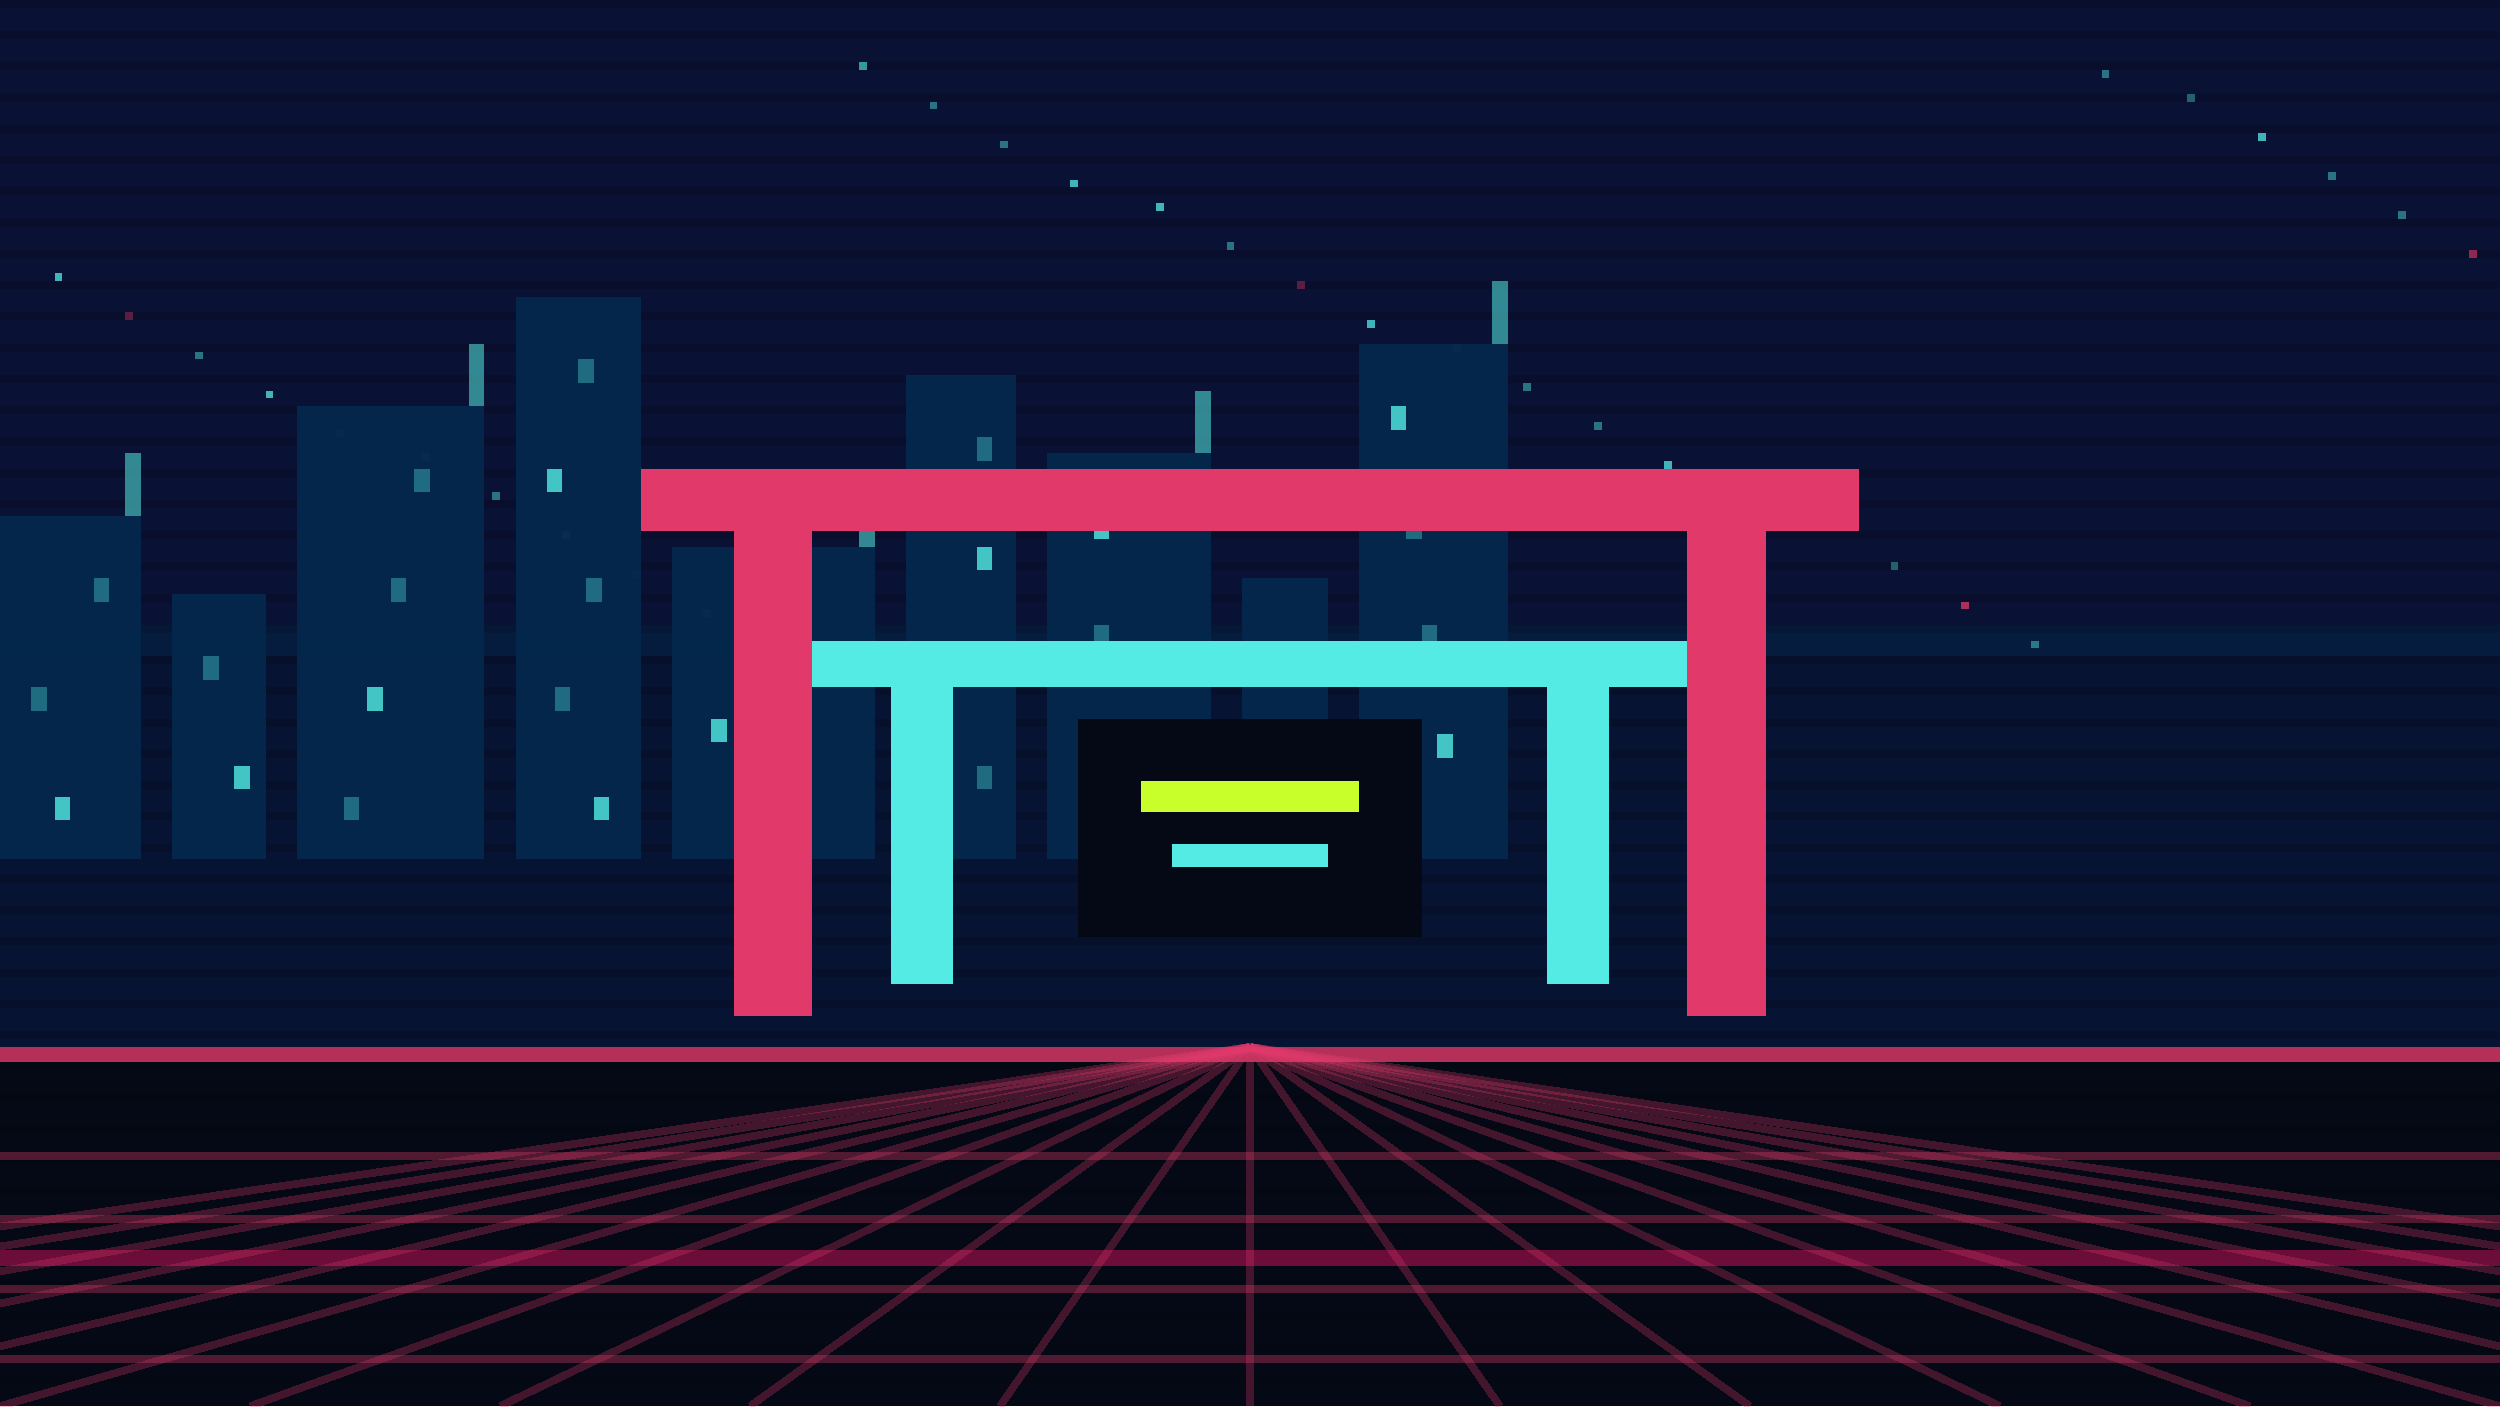
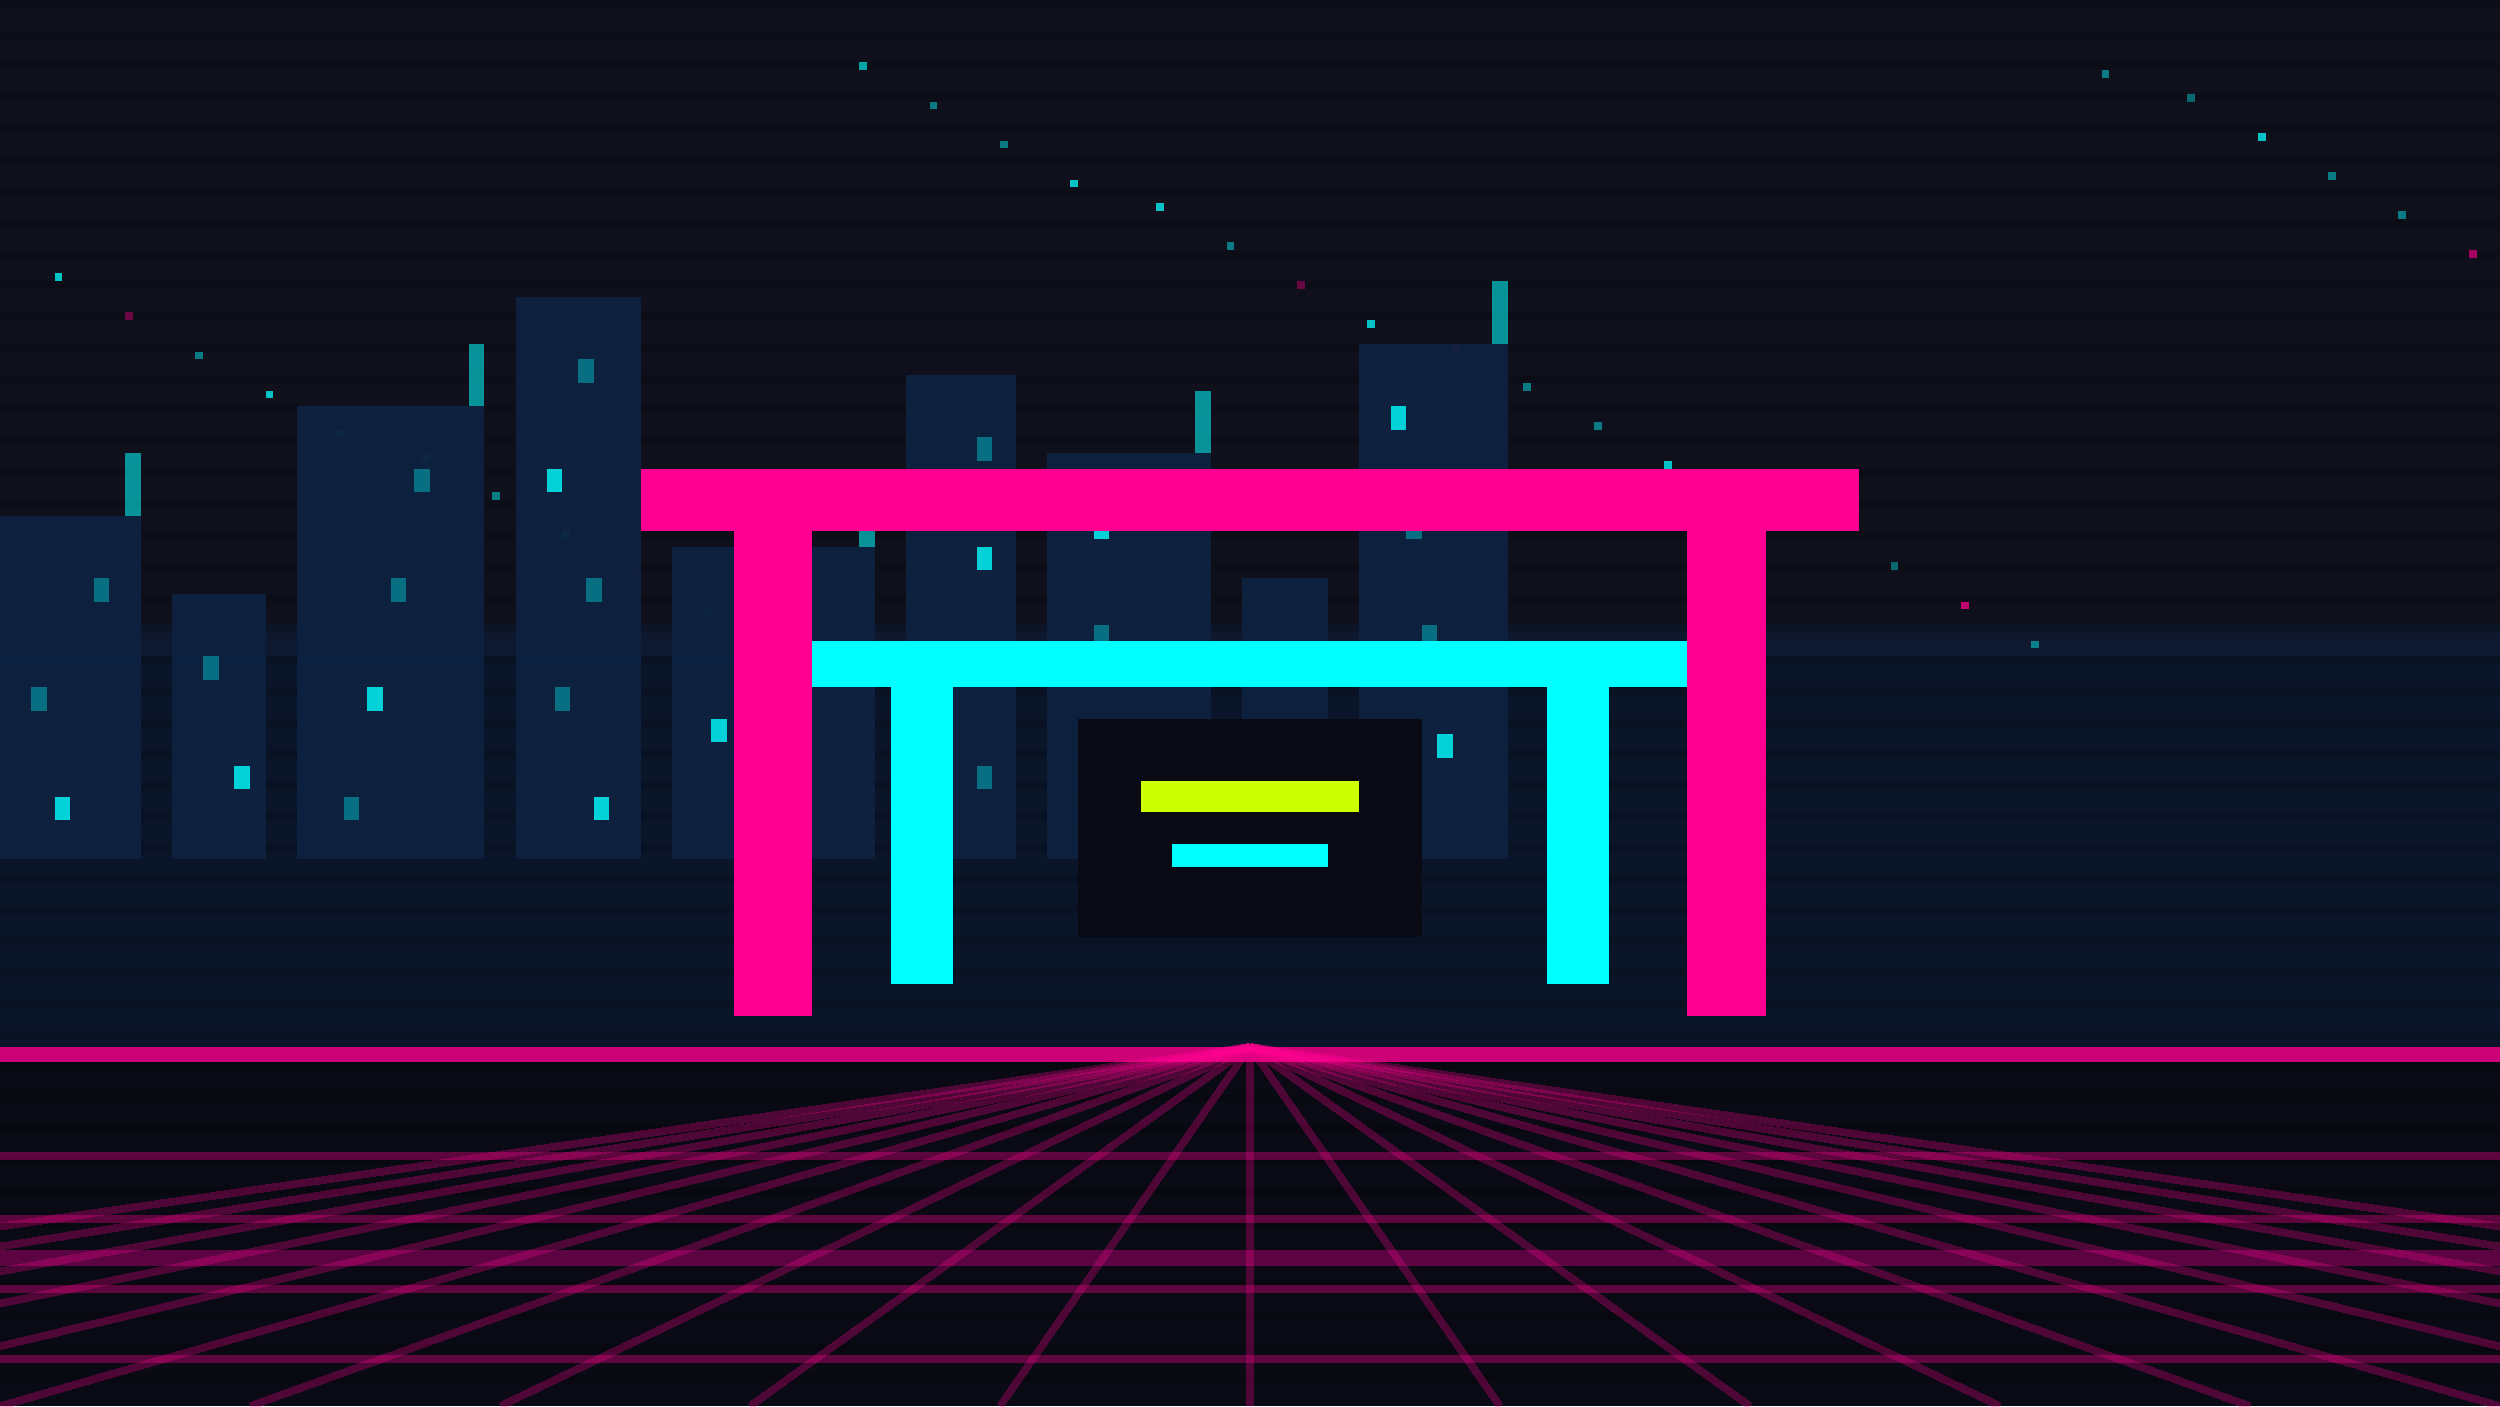
<svg xmlns="http://www.w3.org/2000/svg" viewBox="0 0 320 180" width="320" height="180" role="img" aria-label="Data Shrine">
  <g shape-rendering="crispEdges">
-     <rect x="0" y="0" width="320" height="180" fill="#0b001b" />
-     <rect x="0" y="0" width="320" height="84" fill="#08173d" opacity="0.72" />
-     <rect x="0" y="80" width="320" height="54" fill="#03274c" opacity="0.48" />
-     <rect x="0" y="134" width="320" height="46" fill="#050915" />
-     <rect x="186" y="44" width="1" height="1" fill="#e13a6a" opacity="0.75" />
-     <rect x="233" y="67" width="1" height="1" fill="#53ebe4" opacity="0.45" />
-     <rect x="280" y="12" width="1" height="1" fill="#53ebe4" opacity="0.45" />
-     <rect x="7" y="35" width="1" height="1" fill="#53ebe4" opacity="0.75" />
-     <rect x="54" y="58" width="1" height="1" fill="#53ebe4" opacity="0.45" />
-     <rect x="101" y="81" width="1" height="1" fill="#e13a6a" opacity="0.45" />
-     <rect x="148" y="26" width="1" height="1" fill="#53ebe4" opacity="0.75" />
-     <rect x="195" y="49" width="1" height="1" fill="#53ebe4" opacity="0.45" />
-     <rect x="242" y="72" width="1" height="1" fill="#53ebe4" opacity="0.45" />
-     <rect x="289" y="17" width="1" height="1" fill="#53ebe4" opacity="0.75" />
-     <rect x="16" y="40" width="1" height="1" fill="#e13a6a" opacity="0.45" />
-     <rect x="63" y="63" width="1" height="1" fill="#53ebe4" opacity="0.45" />
-     <rect x="110" y="8" width="1" height="1" fill="#53ebe4" opacity="0.75" />
-     <rect x="157" y="31" width="1" height="1" fill="#53ebe4" opacity="0.45" />
-     <rect x="204" y="54" width="1" height="1" fill="#53ebe4" opacity="0.45" />
-     <rect x="251" y="77" width="1" height="1" fill="#e13a6a" opacity="0.75" />
-     <rect x="298" y="22" width="1" height="1" fill="#53ebe4" opacity="0.45" />
-     <rect x="25" y="45" width="1" height="1" fill="#53ebe4" opacity="0.45" />
-     <rect x="72" y="68" width="1" height="1" fill="#53ebe4" opacity="0.75" />
-     <rect x="119" y="13" width="1" height="1" fill="#53ebe4" opacity="0.45" />
-     <rect x="166" y="36" width="1" height="1" fill="#e13a6a" opacity="0.45" />
-     <rect x="213" y="59" width="1" height="1" fill="#53ebe4" opacity="0.75" />
-     <rect x="260" y="82" width="1" height="1" fill="#53ebe4" opacity="0.45" />
-     <rect x="307" y="27" width="1" height="1" fill="#53ebe4" opacity="0.45" />
-     <rect x="34" y="50" width="1" height="1" fill="#53ebe4" opacity="0.75" />
-     <rect x="81" y="73" width="1" height="1" fill="#e13a6a" opacity="0.45" />
-     <rect x="128" y="18" width="1" height="1" fill="#53ebe4" opacity="0.45" />
-     <rect x="175" y="41" width="1" height="1" fill="#53ebe4" opacity="0.75" />
-     <rect x="222" y="64" width="1" height="1" fill="#53ebe4" opacity="0.45" />
-     <rect x="269" y="9" width="1" height="1" fill="#53ebe4" opacity="0.45" />
-     <rect x="316" y="32" width="1" height="1" fill="#e13a6a" opacity="0.75" />
-     <rect x="43" y="55" width="1" height="1" fill="#53ebe4" opacity="0.45" />
-     <rect x="90" y="78" width="1" height="1" fill="#53ebe4" opacity="0.45" />
-     <rect x="137" y="23" width="1" height="1" fill="#53ebe4" opacity="0.75" />
+     <rect x="0" y="0" width="320" height="180" fill="#0a0a14" />
+     <rect x="0" y="0" width="320" height="84" fill="#12101e" opacity="0.72" />
+     <rect x="0" y="80" width="320" height="54" fill="#0d2240" opacity="0.48" />
+     <rect x="0" y="134" width="320" height="46" fill="#0a0a14" />
+     <rect x="186" y="44" width="1" height="1" fill="#ff0090" opacity="0.75" />
+     <rect x="233" y="67" width="1" height="1" fill="#00ffff" opacity="0.45" />
+     <rect x="280" y="12" width="1" height="1" fill="#00ffff" opacity="0.45" />
+     <rect x="7" y="35" width="1" height="1" fill="#00ffff" opacity="0.75" />
+     <rect x="54" y="58" width="1" height="1" fill="#00ffff" opacity="0.45" />
+     <rect x="101" y="81" width="1" height="1" fill="#ff0090" opacity="0.45" />
+     <rect x="148" y="26" width="1" height="1" fill="#00ffff" opacity="0.75" />
+     <rect x="195" y="49" width="1" height="1" fill="#00ffff" opacity="0.45" />
+     <rect x="242" y="72" width="1" height="1" fill="#00ffff" opacity="0.45" />
+     <rect x="289" y="17" width="1" height="1" fill="#00ffff" opacity="0.75" />
+     <rect x="16" y="40" width="1" height="1" fill="#ff0090" opacity="0.45" />
+     <rect x="63" y="63" width="1" height="1" fill="#00ffff" opacity="0.45" />
+     <rect x="110" y="8" width="1" height="1" fill="#00ffff" opacity="0.75" />
+     <rect x="157" y="31" width="1" height="1" fill="#00ffff" opacity="0.45" />
+     <rect x="204" y="54" width="1" height="1" fill="#00ffff" opacity="0.45" />
+     <rect x="251" y="77" width="1" height="1" fill="#ff0090" opacity="0.75" />
+     <rect x="298" y="22" width="1" height="1" fill="#00ffff" opacity="0.45" />
+     <rect x="25" y="45" width="1" height="1" fill="#00ffff" opacity="0.45" />
+     <rect x="72" y="68" width="1" height="1" fill="#00ffff" opacity="0.75" />
+     <rect x="119" y="13" width="1" height="1" fill="#00ffff" opacity="0.45" />
+     <rect x="166" y="36" width="1" height="1" fill="#ff0090" opacity="0.45" />
+     <rect x="213" y="59" width="1" height="1" fill="#00ffff" opacity="0.75" />
+     <rect x="260" y="82" width="1" height="1" fill="#00ffff" opacity="0.45" />
+     <rect x="307" y="27" width="1" height="1" fill="#00ffff" opacity="0.45" />
+     <rect x="34" y="50" width="1" height="1" fill="#00ffff" opacity="0.75" />
+     <rect x="81" y="73" width="1" height="1" fill="#ff0090" opacity="0.45" />
+     <rect x="128" y="18" width="1" height="1" fill="#00ffff" opacity="0.45" />
+     <rect x="175" y="41" width="1" height="1" fill="#00ffff" opacity="0.75" />
+     <rect x="222" y="64" width="1" height="1" fill="#00ffff" opacity="0.45" />
+     <rect x="269" y="9" width="1" height="1" fill="#00ffff" opacity="0.45" />
+     <rect x="316" y="32" width="1" height="1" fill="#ff0090" opacity="0.75" />
+     <rect x="43" y="55" width="1" height="1" fill="#00ffff" opacity="0.45" />
+     <rect x="90" y="78" width="1" height="1" fill="#00ffff" opacity="0.45" />
+     <rect x="137" y="23" width="1" height="1" fill="#00ffff" opacity="0.75" />
    <rect x="0" y="0" width="320" height="1" fill="#000000" opacity="0.16" />
    <rect x="0" y="4" width="320" height="1" fill="#000000" opacity="0.16" />
    <rect x="0" y="8" width="320" height="1" fill="#000000" opacity="0.16" />
    <rect x="0" y="12" width="320" height="1" fill="#000000" opacity="0.16" />
    <rect x="0" y="16" width="320" height="1" fill="#000000" opacity="0.16" />
    <rect x="0" y="20" width="320" height="1" fill="#000000" opacity="0.16" />
    <rect x="0" y="24" width="320" height="1" fill="#000000" opacity="0.16" />
    <rect x="0" y="28" width="320" height="1" fill="#000000" opacity="0.16" />
    <rect x="0" y="32" width="320" height="1" fill="#000000" opacity="0.16" />
    <rect x="0" y="36" width="320" height="1" fill="#000000" opacity="0.16" />
    <rect x="0" y="40" width="320" height="1" fill="#000000" opacity="0.16" />
    <rect x="0" y="44" width="320" height="1" fill="#000000" opacity="0.16" />
    <rect x="0" y="48" width="320" height="1" fill="#000000" opacity="0.16" />
    <rect x="0" y="52" width="320" height="1" fill="#000000" opacity="0.16" />
    <rect x="0" y="56" width="320" height="1" fill="#000000" opacity="0.16" />
    <rect x="0" y="60" width="320" height="1" fill="#000000" opacity="0.16" />
    <rect x="0" y="64" width="320" height="1" fill="#000000" opacity="0.16" />
    <rect x="0" y="68" width="320" height="1" fill="#000000" opacity="0.16" />
    <rect x="0" y="72" width="320" height="1" fill="#000000" opacity="0.16" />
    <rect x="0" y="76" width="320" height="1" fill="#000000" opacity="0.16" />
    <rect x="0" y="80" width="320" height="1" fill="#000000" opacity="0.16" />
    <rect x="0" y="84" width="320" height="1" fill="#000000" opacity="0.16" />
    <rect x="0" y="88" width="320" height="1" fill="#000000" opacity="0.16" />
    <rect x="0" y="92" width="320" height="1" fill="#000000" opacity="0.16" />
    <rect x="0" y="96" width="320" height="1" fill="#000000" opacity="0.16" />
    <rect x="0" y="100" width="320" height="1" fill="#000000" opacity="0.16" />
    <rect x="0" y="104" width="320" height="1" fill="#000000" opacity="0.16" />
    <rect x="0" y="108" width="320" height="1" fill="#000000" opacity="0.16" />
    <rect x="0" y="112" width="320" height="1" fill="#000000" opacity="0.16" />
    <rect x="0" y="116" width="320" height="1" fill="#000000" opacity="0.16" />
    <rect x="0" y="120" width="320" height="1" fill="#000000" opacity="0.16" />
    <rect x="0" y="124" width="320" height="1" fill="#000000" opacity="0.16" />
    <rect x="0" y="128" width="320" height="1" fill="#000000" opacity="0.16" />
    <rect x="0" y="132" width="320" height="1" fill="#000000" opacity="0.16" />
    <rect x="0" y="136" width="320" height="1" fill="#000000" opacity="0.16" />
    <rect x="0" y="140" width="320" height="1" fill="#000000" opacity="0.16" />
    <rect x="0" y="144" width="320" height="1" fill="#000000" opacity="0.16" />
    <rect x="0" y="148" width="320" height="1" fill="#000000" opacity="0.16" />
    <rect x="0" y="152" width="320" height="1" fill="#000000" opacity="0.16" />
    <rect x="0" y="156" width="320" height="1" fill="#000000" opacity="0.16" />
    <rect x="0" y="160" width="320" height="1" fill="#000000" opacity="0.16" />
    <rect x="0" y="164" width="320" height="1" fill="#000000" opacity="0.16" />
    <rect x="0" y="168" width="320" height="1" fill="#000000" opacity="0.16" />
    <rect x="0" y="172" width="320" height="1" fill="#000000" opacity="0.16" />
    <rect x="0" y="176" width="320" height="1" fill="#000000" opacity="0.16" />
-     <rect x="0" y="66" width="18" height="44" fill="#03274c" opacity="0.95" />
-     <rect x="16" y="58" width="2" height="8" fill="#53ebe4" opacity="0.55" />
-     <rect x="12" y="74" width="2" height="3" fill="#53ebe4" opacity="0.35" />
-     <rect x="4" y="88" width="2" height="3" fill="#53ebe4" opacity="0.35" />
-     <rect x="7" y="102" width="2" height="3" fill="#53ebe4" opacity="0.8" />
-     <rect x="22" y="76" width="12" height="34" fill="#03274c" opacity="0.95" />
-     <rect x="26" y="84" width="2" height="3" fill="#53ebe4" opacity="0.35" />
-     <rect x="30" y="98" width="2" height="3" fill="#53ebe4" opacity="0.8" />
-     <rect x="38" y="52" width="24" height="58" fill="#03274c" opacity="0.95" />
-     <rect x="60" y="44" width="2" height="8" fill="#53ebe4" opacity="0.55" />
-     <rect x="53" y="60" width="2" height="3" fill="#53ebe4" opacity="0.35" />
-     <rect x="50" y="74" width="2" height="3" fill="#53ebe4" opacity="0.35" />
-     <rect x="47" y="88" width="2" height="3" fill="#53ebe4" opacity="0.8" />
-     <rect x="44" y="102" width="2" height="3" fill="#53ebe4" opacity="0.35" />
-     <rect x="66" y="38" width="16" height="72" fill="#03274c" opacity="0.95" />
-     <rect x="74" y="46" width="2" height="3" fill="#53ebe4" opacity="0.35" />
-     <rect x="70" y="60" width="2" height="3" fill="#53ebe4" opacity="0.8" />
-     <rect x="75" y="74" width="2" height="3" fill="#53ebe4" opacity="0.35" />
-     <rect x="71" y="88" width="2" height="3" fill="#53ebe4" opacity="0.35" />
-     <rect x="76" y="102" width="2" height="3" fill="#53ebe4" opacity="0.8" />
-     <rect x="86" y="70" width="26" height="40" fill="#03274c" opacity="0.95" />
-     <rect x="110" y="62" width="2" height="8" fill="#53ebe4" opacity="0.55" />
-     <rect x="96" y="78" width="2" height="3" fill="#53ebe4" opacity="0.35" />
-     <rect x="91" y="92" width="2" height="3" fill="#53ebe4" opacity="0.8" />
-     <rect x="116" y="48" width="14" height="62" fill="#03274c" opacity="0.95" />
-     <rect x="125" y="56" width="2" height="3" fill="#53ebe4" opacity="0.35" />
-     <rect x="125" y="70" width="2" height="3" fill="#53ebe4" opacity="0.8" />
-     <rect x="125" y="84" width="2" height="3" fill="#53ebe4" opacity="0.35" />
-     <rect x="125" y="98" width="2" height="3" fill="#53ebe4" opacity="0.35" />
-     <rect x="134" y="58" width="21" height="52" fill="#03274c" opacity="0.95" />
-     <rect x="153" y="50" width="2" height="8" fill="#53ebe4" opacity="0.55" />
-     <rect x="140" y="66" width="2" height="3" fill="#53ebe4" opacity="0.8" />
-     <rect x="140" y="80" width="2" height="3" fill="#53ebe4" opacity="0.35" />
-     <rect x="140" y="94" width="2" height="3" fill="#53ebe4" opacity="0.35" />
-     <rect x="159" y="74" width="11" height="36" fill="#03274c" opacity="0.95" />
-     <rect x="164" y="82" width="2" height="3" fill="#53ebe4" opacity="0.35" />
-     <rect x="166" y="96" width="2" height="3" fill="#53ebe4" opacity="0.35" />
-     <rect x="174" y="44" width="19" height="66" fill="#03274c" opacity="0.95" />
-     <rect x="191" y="36" width="2" height="8" fill="#53ebe4" opacity="0.55" />
-     <rect x="178" y="52" width="2" height="3" fill="#53ebe4" opacity="0.8" />
-     <rect x="180" y="66" width="2" height="3" fill="#53ebe4" opacity="0.35" />
-     <rect x="182" y="80" width="2" height="3" fill="#53ebe4" opacity="0.35" />
-     <rect x="184" y="94" width="2" height="3" fill="#53ebe4" opacity="0.8" />
-     <rect x="82" y="60" width="156" height="8" fill="#e13a6a" />
-     <rect x="94" y="68" width="10" height="62" fill="#e13a6a" />
-     <rect x="216" y="68" width="10" height="62" fill="#e13a6a" />
-     <rect x="104" y="82" width="112" height="6" fill="#53ebe4" />
-     <rect x="114" y="88" width="8" height="38" fill="#53ebe4" />
-     <rect x="198" y="88" width="8" height="38" fill="#53ebe4" />
-     <rect x="138" y="92" width="44" height="28" fill="#050915" />
-     <rect x="146" y="100" width="28" height="4" fill="#c8ff2b" />
-     <rect x="150" y="108" width="20" height="3" fill="#53ebe4" />
-     <rect x="0" y="134" width="320" height="2" fill="#e13a6a" opacity="0.8" />
-     <rect x="0" y="160" width="320" height="2" fill="#c1115a" opacity="0.55" />
-     <line x1="0" y1="148" x2="320" y2="148" stroke="#e13a6a" stroke-width="1" opacity="0.34" />
-     <line x1="0" y1="156" x2="320" y2="156" stroke="#e13a6a" stroke-width="1" opacity="0.34" />
-     <line x1="0" y1="165" x2="320" y2="165" stroke="#e13a6a" stroke-width="1" opacity="0.34" />
-     <line x1="0" y1="174" x2="320" y2="174" stroke="#e13a6a" stroke-width="1" opacity="0.34" />
-     <line x1="160" y1="134" x2="-160" y2="180" stroke="#e13a6a" stroke-width="1" opacity="0.28" />
-     <line x1="160" y1="134" x2="-128" y2="180" stroke="#e13a6a" stroke-width="1" opacity="0.28" />
-     <line x1="160" y1="134" x2="-96" y2="180" stroke="#e13a6a" stroke-width="1" opacity="0.28" />
-     <line x1="160" y1="134" x2="-64" y2="180" stroke="#e13a6a" stroke-width="1" opacity="0.28" />
-     <line x1="160" y1="134" x2="-32" y2="180" stroke="#e13a6a" stroke-width="1" opacity="0.28" />
-     <line x1="160" y1="134" x2="0" y2="180" stroke="#e13a6a" stroke-width="1" opacity="0.28" />
-     <line x1="160" y1="134" x2="32" y2="180" stroke="#e13a6a" stroke-width="1" opacity="0.28" />
-     <line x1="160" y1="134" x2="64" y2="180" stroke="#e13a6a" stroke-width="1" opacity="0.28" />
-     <line x1="160" y1="134" x2="96" y2="180" stroke="#e13a6a" stroke-width="1" opacity="0.28" />
-     <line x1="160" y1="134" x2="128" y2="180" stroke="#e13a6a" stroke-width="1" opacity="0.28" />
-     <line x1="160" y1="134" x2="160" y2="180" stroke="#e13a6a" stroke-width="1" opacity="0.28" />
-     <line x1="160" y1="134" x2="192" y2="180" stroke="#e13a6a" stroke-width="1" opacity="0.28" />
-     <line x1="160" y1="134" x2="224" y2="180" stroke="#e13a6a" stroke-width="1" opacity="0.28" />
-     <line x1="160" y1="134" x2="256" y2="180" stroke="#e13a6a" stroke-width="1" opacity="0.28" />
-     <line x1="160" y1="134" x2="288" y2="180" stroke="#e13a6a" stroke-width="1" opacity="0.28" />
-     <line x1="160" y1="134" x2="320" y2="180" stroke="#e13a6a" stroke-width="1" opacity="0.28" />
-     <line x1="160" y1="134" x2="352" y2="180" stroke="#e13a6a" stroke-width="1" opacity="0.28" />
-     <line x1="160" y1="134" x2="384" y2="180" stroke="#e13a6a" stroke-width="1" opacity="0.28" />
-     <line x1="160" y1="134" x2="416" y2="180" stroke="#e13a6a" stroke-width="1" opacity="0.28" />
-     <line x1="160" y1="134" x2="448" y2="180" stroke="#e13a6a" stroke-width="1" opacity="0.28" />
-     <line x1="160" y1="134" x2="480" y2="180" stroke="#e13a6a" stroke-width="1" opacity="0.28" />
+     <rect x="0" y="66" width="18" height="44" fill="#0d2240" opacity="0.95" />
+     <rect x="16" y="58" width="2" height="8" fill="#00ffff" opacity="0.55" />
+     <rect x="12" y="74" width="2" height="3" fill="#00ffff" opacity="0.35" />
+     <rect x="4" y="88" width="2" height="3" fill="#00ffff" opacity="0.35" />
+     <rect x="7" y="102" width="2" height="3" fill="#00ffff" opacity="0.8" />
+     <rect x="22" y="76" width="12" height="34" fill="#0d2240" opacity="0.95" />
+     <rect x="26" y="84" width="2" height="3" fill="#00ffff" opacity="0.35" />
+     <rect x="30" y="98" width="2" height="3" fill="#00ffff" opacity="0.8" />
+     <rect x="38" y="52" width="24" height="58" fill="#0d2240" opacity="0.95" />
+     <rect x="60" y="44" width="2" height="8" fill="#00ffff" opacity="0.55" />
+     <rect x="53" y="60" width="2" height="3" fill="#00ffff" opacity="0.35" />
+     <rect x="50" y="74" width="2" height="3" fill="#00ffff" opacity="0.35" />
+     <rect x="47" y="88" width="2" height="3" fill="#00ffff" opacity="0.8" />
+     <rect x="44" y="102" width="2" height="3" fill="#00ffff" opacity="0.35" />
+     <rect x="66" y="38" width="16" height="72" fill="#0d2240" opacity="0.95" />
+     <rect x="74" y="46" width="2" height="3" fill="#00ffff" opacity="0.35" />
+     <rect x="70" y="60" width="2" height="3" fill="#00ffff" opacity="0.8" />
+     <rect x="75" y="74" width="2" height="3" fill="#00ffff" opacity="0.35" />
+     <rect x="71" y="88" width="2" height="3" fill="#00ffff" opacity="0.35" />
+     <rect x="76" y="102" width="2" height="3" fill="#00ffff" opacity="0.8" />
+     <rect x="86" y="70" width="26" height="40" fill="#0d2240" opacity="0.95" />
+     <rect x="110" y="62" width="2" height="8" fill="#00ffff" opacity="0.55" />
+     <rect x="96" y="78" width="2" height="3" fill="#00ffff" opacity="0.35" />
+     <rect x="91" y="92" width="2" height="3" fill="#00ffff" opacity="0.8" />
+     <rect x="116" y="48" width="14" height="62" fill="#0d2240" opacity="0.95" />
+     <rect x="125" y="56" width="2" height="3" fill="#00ffff" opacity="0.35" />
+     <rect x="125" y="70" width="2" height="3" fill="#00ffff" opacity="0.8" />
+     <rect x="125" y="84" width="2" height="3" fill="#00ffff" opacity="0.35" />
+     <rect x="125" y="98" width="2" height="3" fill="#00ffff" opacity="0.35" />
+     <rect x="134" y="58" width="21" height="52" fill="#0d2240" opacity="0.95" />
+     <rect x="153" y="50" width="2" height="8" fill="#00ffff" opacity="0.55" />
+     <rect x="140" y="66" width="2" height="3" fill="#00ffff" opacity="0.8" />
+     <rect x="140" y="80" width="2" height="3" fill="#00ffff" opacity="0.35" />
+     <rect x="140" y="94" width="2" height="3" fill="#00ffff" opacity="0.35" />
+     <rect x="159" y="74" width="11" height="36" fill="#0d2240" opacity="0.95" />
+     <rect x="164" y="82" width="2" height="3" fill="#00ffff" opacity="0.35" />
+     <rect x="166" y="96" width="2" height="3" fill="#00ffff" opacity="0.35" />
+     <rect x="174" y="44" width="19" height="66" fill="#0d2240" opacity="0.95" />
+     <rect x="191" y="36" width="2" height="8" fill="#00ffff" opacity="0.55" />
+     <rect x="178" y="52" width="2" height="3" fill="#00ffff" opacity="0.8" />
+     <rect x="180" y="66" width="2" height="3" fill="#00ffff" opacity="0.35" />
+     <rect x="182" y="80" width="2" height="3" fill="#00ffff" opacity="0.35" />
+     <rect x="184" y="94" width="2" height="3" fill="#00ffff" opacity="0.8" />
+     <rect x="82" y="60" width="156" height="8" fill="#ff0090" />
+     <rect x="94" y="68" width="10" height="62" fill="#ff0090" />
+     <rect x="216" y="68" width="10" height="62" fill="#ff0090" />
+     <rect x="104" y="82" width="112" height="6" fill="#00ffff" />
+     <rect x="114" y="88" width="8" height="38" fill="#00ffff" />
+     <rect x="198" y="88" width="8" height="38" fill="#00ffff" />
+     <rect x="138" y="92" width="44" height="28" fill="#0a0a14" />
+     <rect x="146" y="100" width="28" height="4" fill="#ccff00" />
+     <rect x="150" y="108" width="20" height="3" fill="#00ffff" />
+     <rect x="0" y="134" width="320" height="2" fill="#ff0090" opacity="0.8" />
+     <rect x="0" y="160" width="320" height="2" fill="#a0006a" opacity="0.55" />
+     <line x1="0" y1="148" x2="320" y2="148" stroke="#ff0090" stroke-width="1" opacity="0.34" />
+     <line x1="0" y1="156" x2="320" y2="156" stroke="#ff0090" stroke-width="1" opacity="0.34" />
+     <line x1="0" y1="165" x2="320" y2="165" stroke="#ff0090" stroke-width="1" opacity="0.34" />
+     <line x1="0" y1="174" x2="320" y2="174" stroke="#ff0090" stroke-width="1" opacity="0.34" />
+     <line x1="160" y1="134" x2="-160" y2="180" stroke="#ff0090" stroke-width="1" opacity="0.28" />
+     <line x1="160" y1="134" x2="-128" y2="180" stroke="#ff0090" stroke-width="1" opacity="0.28" />
+     <line x1="160" y1="134" x2="-96" y2="180" stroke="#ff0090" stroke-width="1" opacity="0.28" />
+     <line x1="160" y1="134" x2="-64" y2="180" stroke="#ff0090" stroke-width="1" opacity="0.28" />
+     <line x1="160" y1="134" x2="-32" y2="180" stroke="#ff0090" stroke-width="1" opacity="0.28" />
+     <line x1="160" y1="134" x2="0" y2="180" stroke="#ff0090" stroke-width="1" opacity="0.28" />
+     <line x1="160" y1="134" x2="32" y2="180" stroke="#ff0090" stroke-width="1" opacity="0.28" />
+     <line x1="160" y1="134" x2="64" y2="180" stroke="#ff0090" stroke-width="1" opacity="0.28" />
+     <line x1="160" y1="134" x2="96" y2="180" stroke="#ff0090" stroke-width="1" opacity="0.28" />
+     <line x1="160" y1="134" x2="128" y2="180" stroke="#ff0090" stroke-width="1" opacity="0.28" />
+     <line x1="160" y1="134" x2="160" y2="180" stroke="#ff0090" stroke-width="1" opacity="0.28" />
+     <line x1="160" y1="134" x2="192" y2="180" stroke="#ff0090" stroke-width="1" opacity="0.28" />
+     <line x1="160" y1="134" x2="224" y2="180" stroke="#ff0090" stroke-width="1" opacity="0.28" />
+     <line x1="160" y1="134" x2="256" y2="180" stroke="#ff0090" stroke-width="1" opacity="0.28" />
+     <line x1="160" y1="134" x2="288" y2="180" stroke="#ff0090" stroke-width="1" opacity="0.28" />
+     <line x1="160" y1="134" x2="320" y2="180" stroke="#ff0090" stroke-width="1" opacity="0.28" />
+     <line x1="160" y1="134" x2="352" y2="180" stroke="#ff0090" stroke-width="1" opacity="0.28" />
+     <line x1="160" y1="134" x2="384" y2="180" stroke="#ff0090" stroke-width="1" opacity="0.28" />
+     <line x1="160" y1="134" x2="416" y2="180" stroke="#ff0090" stroke-width="1" opacity="0.28" />
+     <line x1="160" y1="134" x2="448" y2="180" stroke="#ff0090" stroke-width="1" opacity="0.28" />
+     <line x1="160" y1="134" x2="480" y2="180" stroke="#ff0090" stroke-width="1" opacity="0.28" />
  </g>
</svg>
